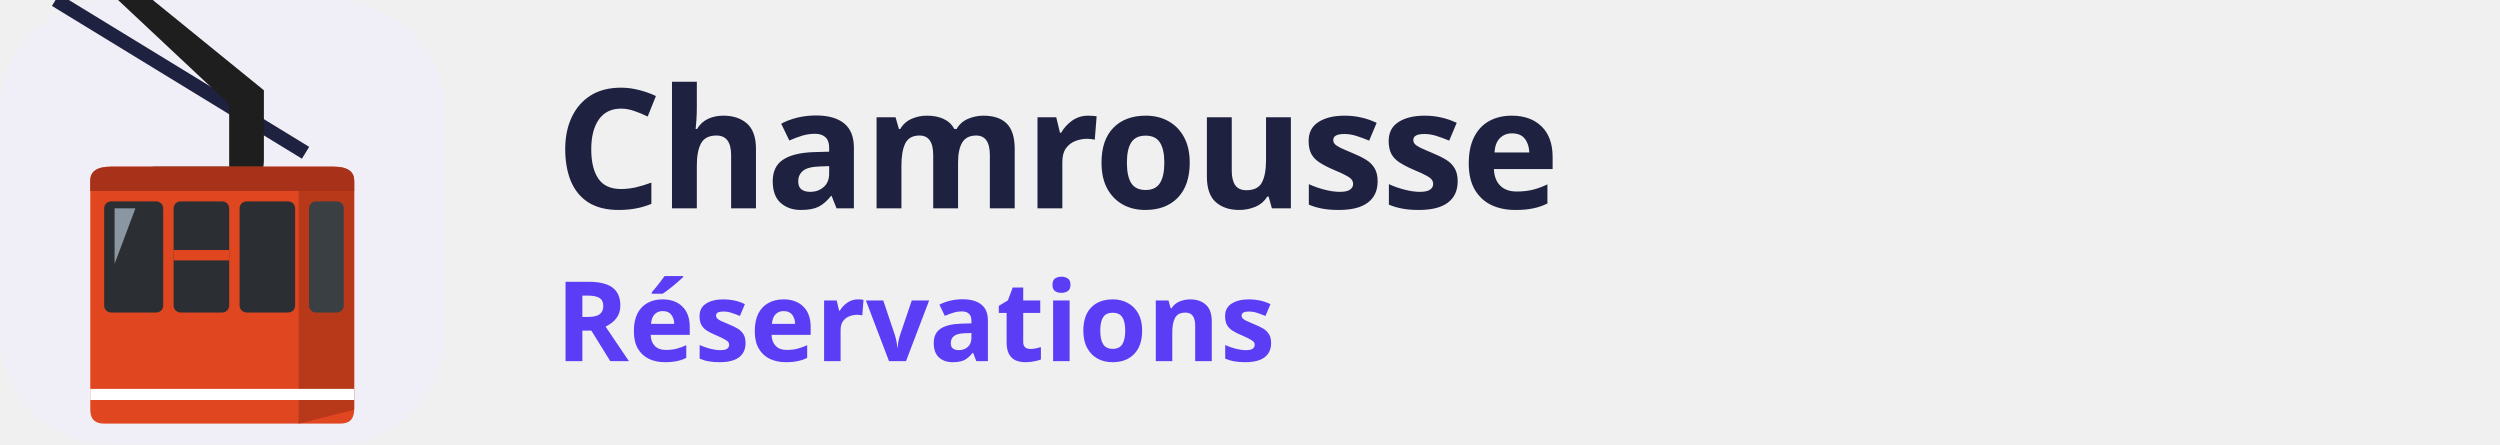
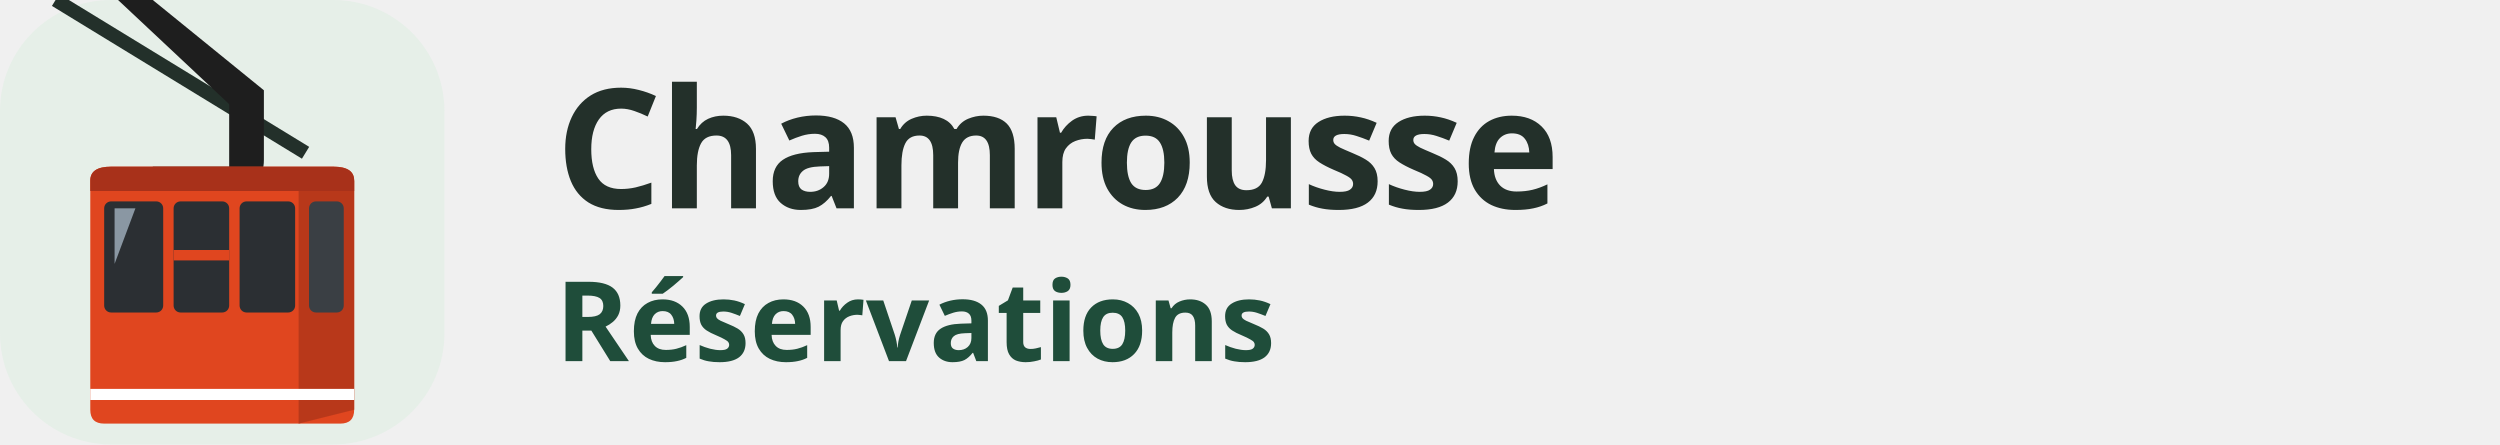
<svg xmlns="http://www.w3.org/2000/svg" width="360" height="64" viewBox="0 0 360 64" role="img" aria-label="Chamrousse">
  <g>
-     <rect width="64" height="64" rx="16" fill="#F0EEF7" />
-     <path d="M8 0 L44 22" stroke="#1F2140" stroke-width="2" />
+     <rect width="64" height="64" rx="16" fill="#E6EFE8" />
+     <path d="M8 0 L44 22" stroke="#23302A" stroke-width="2" />
    <path d="M17 0 L22 0 L38 13 L38 23 Q38 27 34 27 L22 27 L22 24 L33 24 L33 15 Z" fill="#1E1E1E" />
    <path d="M13 26 Q13 24 16 24 L48 24 Q51 24 51 26 L51 59 Q51 61 49 61 L15 61 Q13 61 13 59 Z" fill="#E0461F" />
    <path d="M43 25 L51 26 L51 59 L43 61 Z" fill="#B8381A" />
    <path d="M13 26 Q13 24 16 24 L48 24 Q51 24 51 26 L51 27.5 L13 27.5 Z" fill="#A8311A" />
    <rect x="15" y="29" width="8.5" height="16" rx="1" fill="#2B2F33" />
    <rect x="25" y="29" width="8" height="16" rx="1" fill="#2B2F33" />
    <rect x="34.5" y="29" width="8" height="16" rx="1" fill="#2B2F33" />
    <rect x="44.5" y="29" width="5" height="16" rx="1" fill="#3A3F44" />
    <rect x="25" y="36" width="8" height="1.5" fill="#E0461F" />
    <path d="M16.5 30 L19.5 30 L16.5 38 Z" fill="#8A97A3" />
    <rect x="13" y="56" width="38" height="1.6" fill="#FFFFFF" />
  </g>
-   <text x="80" y="30" font-family="'Plus Jakarta Sans', system-ui, sans-serif" font-size="24" font-weight="800" fill="#1F2140" letter-spacing="-0.4">Chamrousse</text>
-   <text x="80" y="52" font-family="'Plus Jakarta Sans', system-ui, sans-serif" font-size="16" font-weight="600" fill="#5B3DF5">Réservations</text>
+   <text x="80" y="30" font-family="'Plus Jakarta Sans', system-ui, sans-serif" font-size="24" font-weight="800" fill="#23302A" letter-spacing="-0.4">Chamrousse</text>
+   <text x="80" y="52" font-family="'Plus Jakarta Sans', system-ui, sans-serif" font-size="16" font-weight="600" fill="#1F4D3A">Réservations</text>
</svg>
